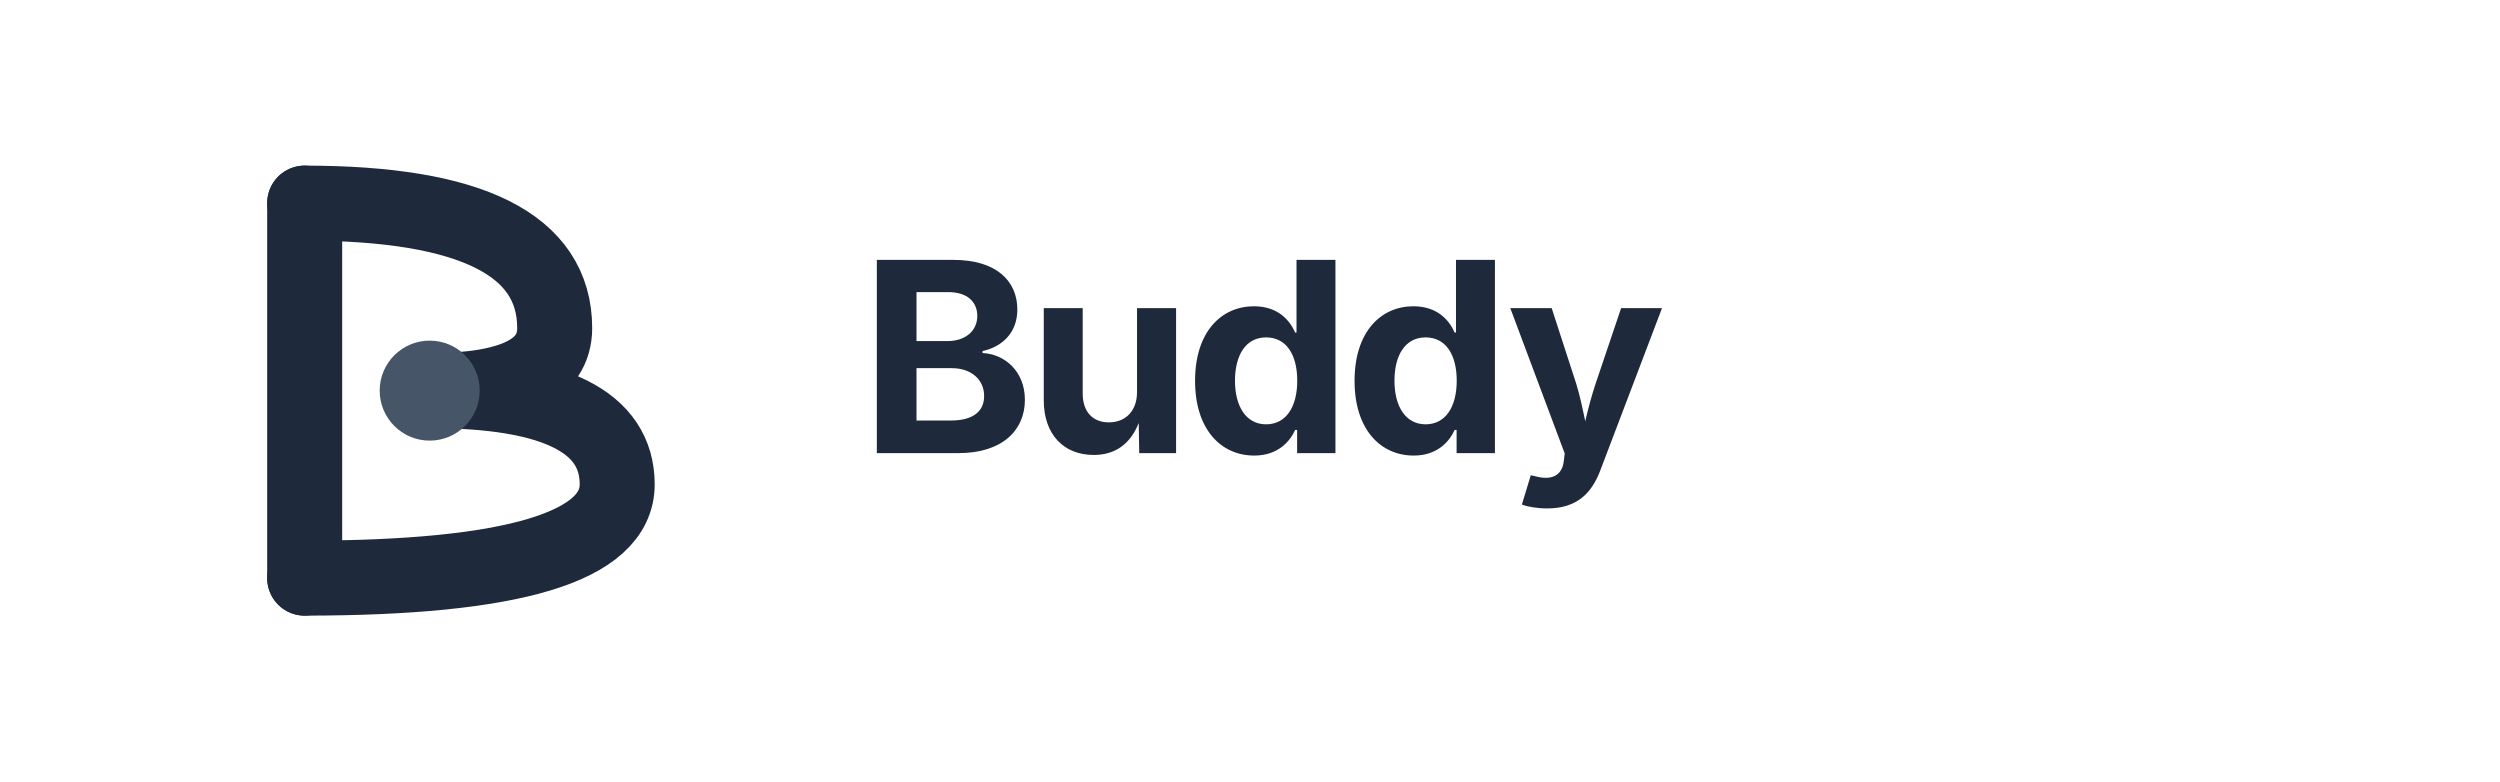
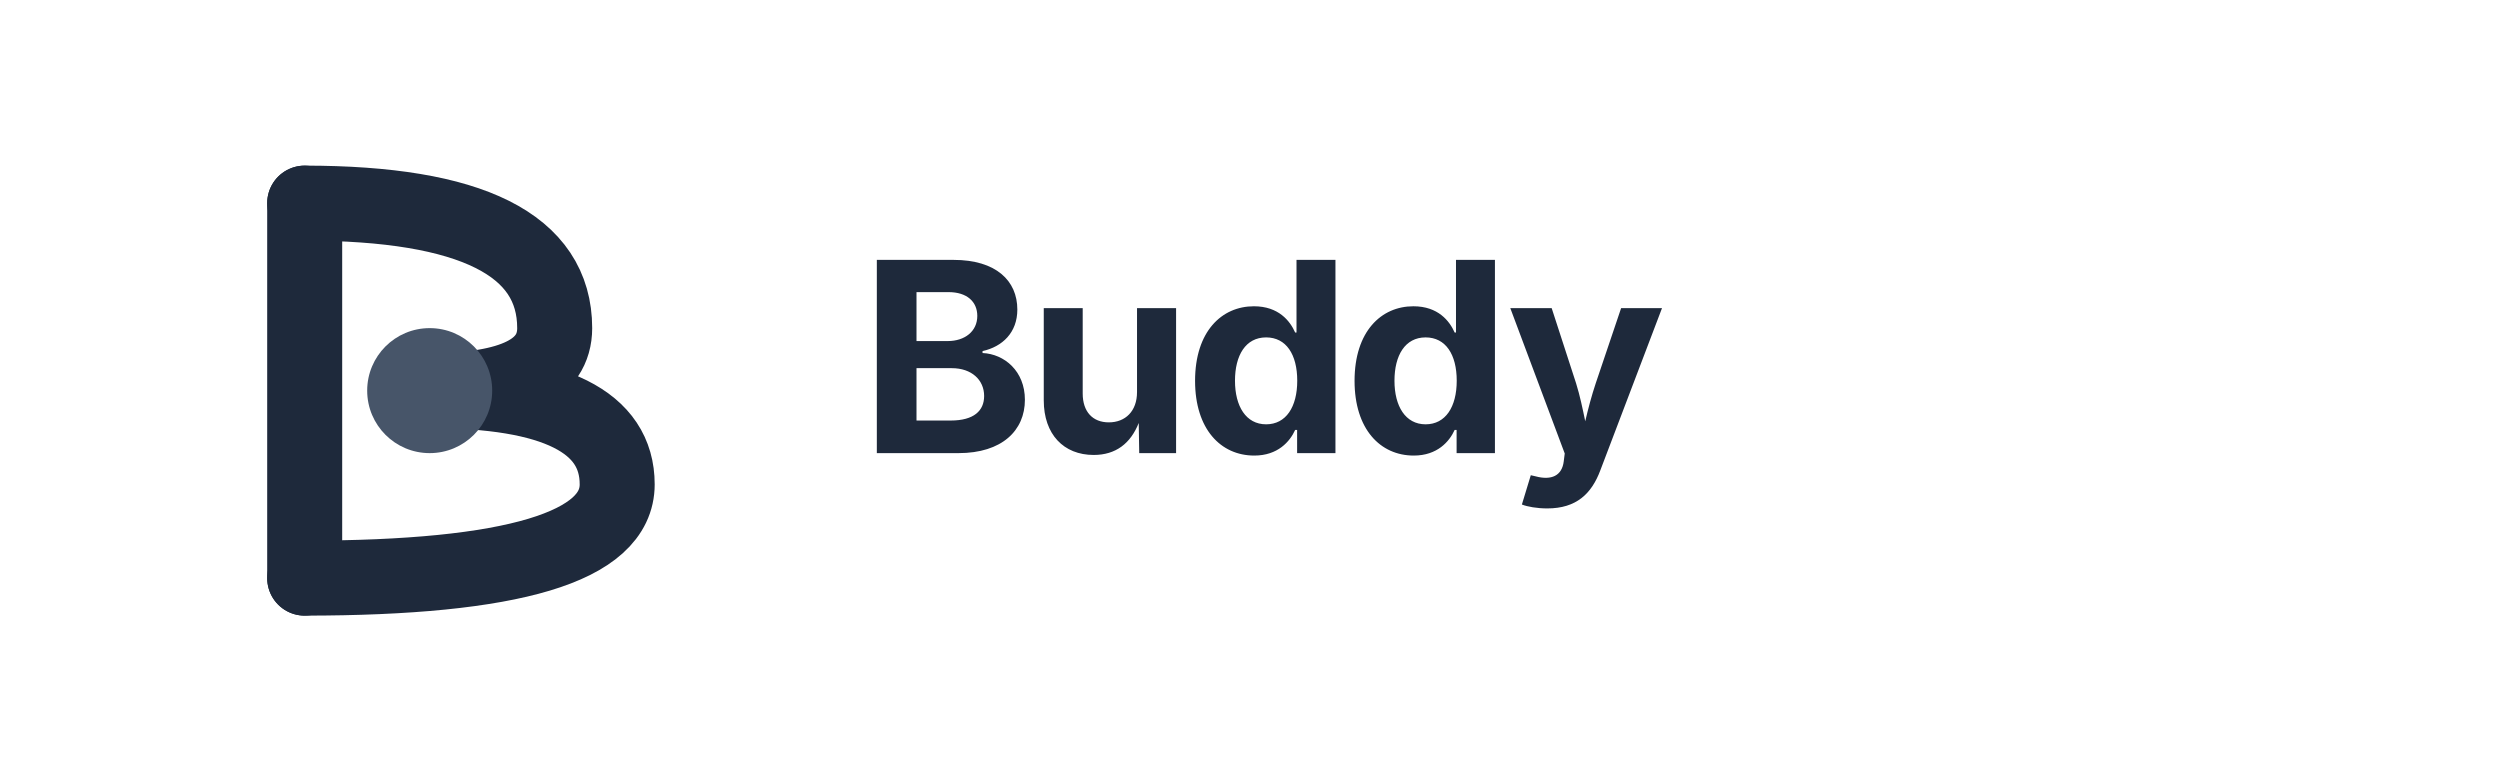
<svg xmlns="http://www.w3.org/2000/svg" viewBox="0 0 320 100" width="100%" height="100%">
  <g transform="translate(15, 10) scale(0.8)">
    <g stroke-linecap="round" stroke-linejoin="round">
      <path d="M 30 20 L 30 80" fill="none" stroke="#1e293b" stroke-width="12" stroke-linecap="round" />
      <path d="M 30 20 Q 70 20 70 40 Q 70 50 50 50 Q 80 50 80 65 Q 80 80 30 80" fill="none" stroke="#1e293b" stroke-width="12" stroke-linecap="round" stroke-linejoin="round" />
-       <circle cx="50" cy="50" r="8" fill="#475569" stroke="none" />
+       <circle cx="50" cy="50" r="10" fill="#475569" stroke="none" />
    </g>
  </g>
  <text x="110" y="58" font-family="'Inter', -apple-system, sans-serif" font-weight="700" font-size="34" letter-spacing="-0.03em" fill="#1e293b">
    Buddy
  </text>
</svg>
